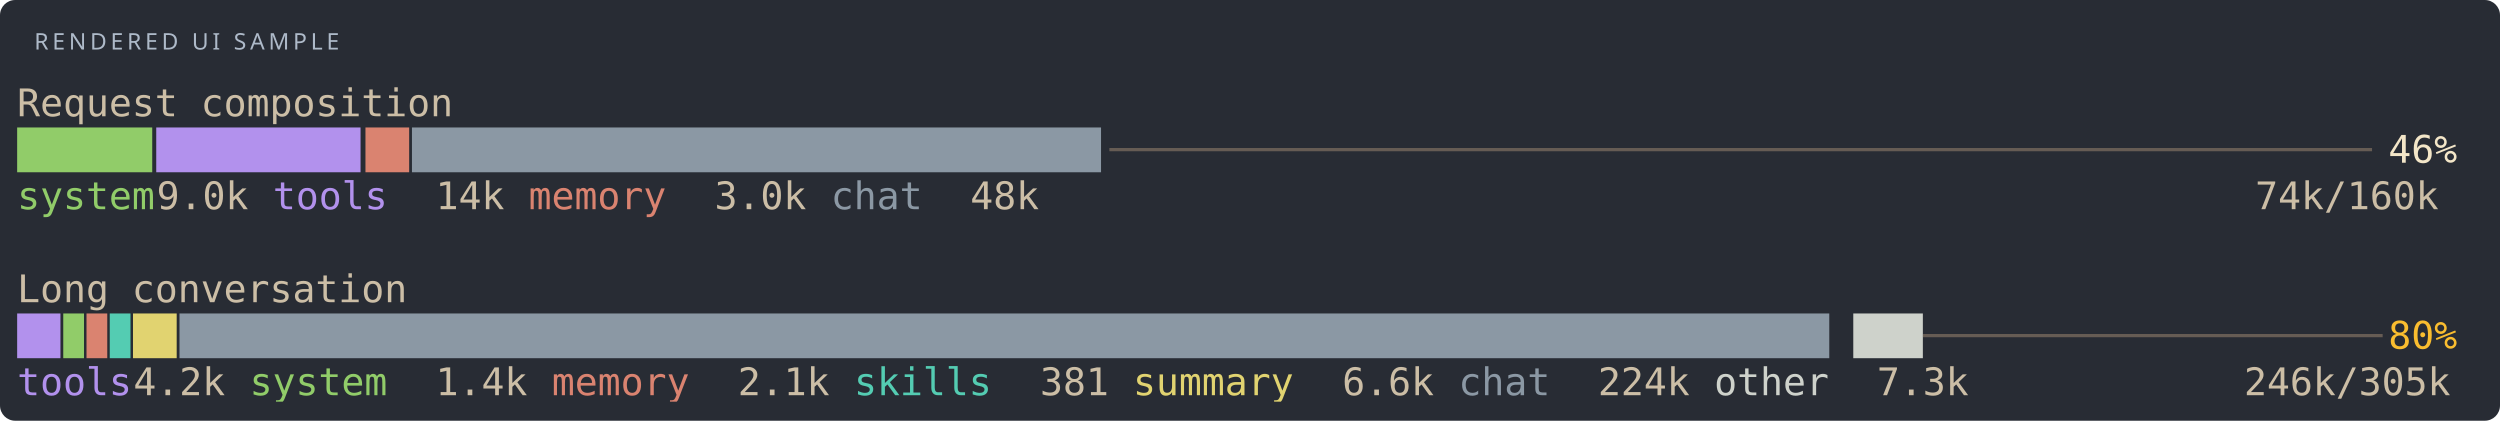
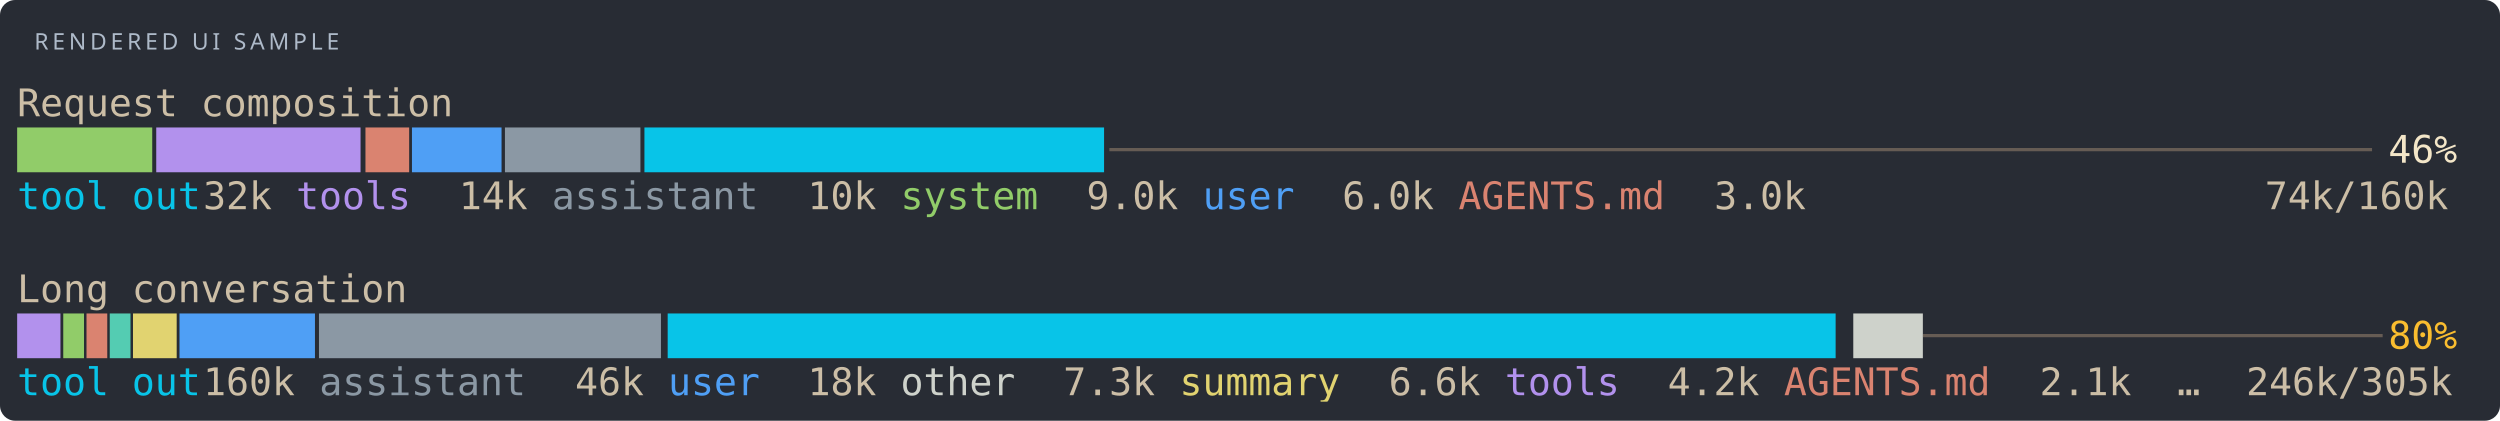
<svg xmlns="http://www.w3.org/2000/svg" viewBox="0 0 1312 220.8">
  <style>
.plugins-context-bar-matrix {font-family:monospace;font-size:20px;line-height:24.4px}
.plugins-context-bar-r1 { fill: #ccbea6 }
.plugins-context-bar-r2 { fill: #abb2bf }
.plugins-context-bar-r3 { fill: #91cc69 }
.plugins-context-bar-r4 { fill: #b291ed }
.plugins-context-bar-r5 { fill: #da8370 }
- .plugins-context-bar-r6 { fill: #8b98a4 }
- .plugins-context-bar-r7 { fill: #665c54 }
- .plugins-context-bar-r8 { fill: #f3e6c8 }
- .plugins-context-bar-r9 { fill: #54ccb2 }
- .plugins-context-bar-r10 { fill: #e1d370 }
- .plugins-context-bar-r11 { fill: #ced2cb }
- .plugins-context-bar-r12 { fill: #fabd2f }
+ .plugins-context-bar-r6 { fill: #4f9ff5 }
+ .plugins-context-bar-r7 { fill: #8b98a4 }
+ .plugins-context-bar-r8 { fill: #08c4e8 }
+ .plugins-context-bar-r9 { fill: #665c54 }
+ .plugins-context-bar-r10 { fill: #f3e6c8 }
+ .plugins-context-bar-r11 { fill: #54ccb2 }
+ .plugins-context-bar-r12 { fill: #e1d370 }
+ .plugins-context-bar-r13 { fill: #ced2cb }
+ .plugins-context-bar-r14 { fill: #fabd2f }
</style>
  <defs>
    <clipPath id="plugins-context-bar-clip-terminal">
      <rect width="1292.2" height="169.8" />
    </clipPath>
    <clipPath id="plugins-context-bar-line-0">
      <rect x="0" y="1.5" width="1293.2" height="24.65" />
    </clipPath>
    <clipPath id="plugins-context-bar-line-1">
      <rect x="0" y="25.9" width="1293.2" height="24.65" />
    </clipPath>
    <clipPath id="plugins-context-bar-line-2">
      <rect x="0" y="50.3" width="1293.2" height="24.65" />
    </clipPath>
    <clipPath id="plugins-context-bar-line-3">
      <rect x="0" y="74.7" width="1293.2" height="24.65" />
    </clipPath>
    <clipPath id="plugins-context-bar-line-4">
      <rect x="0" y="99.1" width="1293.2" height="24.65" />
    </clipPath>
    <clipPath id="plugins-context-bar-line-5">
      <rect x="0" y="123.5" width="1293.2" height="24.65" />
    </clipPath>
  </defs>
  <rect width="1312" height="220.8" rx="8" fill="#282c34" />
  <text x="18" y="26" fill="#aebac9" font-family="sans-serif" font-size="12" letter-spacing="2">RENDERED UI SAMPLE</text>
  <g transform="translate(9, 41)" clip-path="url(#plugins-context-bar-clip-terminal)">
    <g class="plugins-context-bar-matrix">
      <text class="plugins-context-bar-r1" x="0" y="20" textLength="231.8" clip-path="url(#plugins-context-bar-line-0)">Request composition</text>
      <text class="plugins-context-bar-r2" x="1293.2" y="20" textLength="12.2" clip-path="url(#plugins-context-bar-line-0)">
</text>
      <text class="plugins-context-bar-r3" x="0" y="44.4" textLength="73.2" clip-path="url(#plugins-context-bar-line-1)">█████▉</text>
      <text class="plugins-context-bar-r4" x="73.2" y="44.4" textLength="109.8" clip-path="url(#plugins-context-bar-line-1)">████████▉</text>
      <text class="plugins-context-bar-r5" x="183" y="44.4" textLength="24.4" clip-path="url(#plugins-context-bar-line-1)">█▉</text>
-       <text class="plugins-context-bar-r6" x="207.4" y="44.4" textLength="366" clip-path="url(#plugins-context-bar-line-1)">██████████████████████████████</text>
-       <text class="plugins-context-bar-r7" x="573.4" y="44.4" textLength="671" clip-path="url(#plugins-context-bar-line-1)">───────────────────────────────────────────────────────</text>
-       <text class="plugins-context-bar-r8" x="1244.4" y="44.4" textLength="48.8" clip-path="url(#plugins-context-bar-line-1)"> 46%</text>
+       <text class="plugins-context-bar-r6" x="207.4" y="44.4" textLength="48.8" clip-path="url(#plugins-context-bar-line-1)">███▉</text>
+       <text class="plugins-context-bar-r7" x="256.2" y="44.4" textLength="73.2" clip-path="url(#plugins-context-bar-line-1)">█████▉</text>
+       <text class="plugins-context-bar-r8" x="329.4" y="44.4" textLength="244" clip-path="url(#plugins-context-bar-line-1)">████████████████████</text>
+       <text class="plugins-context-bar-r9" x="573.4" y="44.4" textLength="671" clip-path="url(#plugins-context-bar-line-1)">───────────────────────────────────────────────────────</text>
+       <text class="plugins-context-bar-r10" x="1244.4" y="44.4" textLength="48.8" clip-path="url(#plugins-context-bar-line-1)"> 46%</text>
      <text class="plugins-context-bar-r2" x="1293.2" y="44.4" textLength="12.2" clip-path="url(#plugins-context-bar-line-1)">
</text>
-       <text class="plugins-context-bar-r3" x="0" y="68.8" textLength="73.2" clip-path="url(#plugins-context-bar-line-2)">system</text>
-       <text class="plugins-context-bar-r1" x="73.2" y="68.8" textLength="61" clip-path="url(#plugins-context-bar-line-2)"> 9.0k</text>
-       <text class="plugins-context-bar-r4" x="134.2" y="68.8" textLength="85.4" clip-path="url(#plugins-context-bar-line-2)">  tools</text>
-       <text class="plugins-context-bar-r1" x="219.6" y="68.8" textLength="48.8" clip-path="url(#plugins-context-bar-line-2)"> 14k</text>
-       <text class="plugins-context-bar-r5" x="268.4" y="68.8" textLength="97.6" clip-path="url(#plugins-context-bar-line-2)">  memory</text>
-       <text class="plugins-context-bar-r1" x="366" y="68.8" textLength="61" clip-path="url(#plugins-context-bar-line-2)"> 3.0k</text>
-       <text class="plugins-context-bar-r6" x="427" y="68.8" textLength="73.2" clip-path="url(#plugins-context-bar-line-2)">  chat</text>
-       <text class="plugins-context-bar-r1" x="500.2" y="68.8" textLength="793" clip-path="url(#plugins-context-bar-line-2)"> 48k                                                     74k/160k</text>
+       <text class="plugins-context-bar-r8" x="0" y="68.8" textLength="97.6" clip-path="url(#plugins-context-bar-line-2)">tool out</text>
+       <text class="plugins-context-bar-r1" x="97.6" y="68.8" textLength="48.8" clip-path="url(#plugins-context-bar-line-2)"> 32k</text>
+       <text class="plugins-context-bar-r4" x="146.4" y="68.8" textLength="85.4" clip-path="url(#plugins-context-bar-line-2)">  tools</text>
+       <text class="plugins-context-bar-r1" x="231.8" y="68.8" textLength="48.8" clip-path="url(#plugins-context-bar-line-2)"> 14k</text>
+       <text class="plugins-context-bar-r7" x="280.6" y="68.8" textLength="134.2" clip-path="url(#plugins-context-bar-line-2)">  assistant</text>
+       <text class="plugins-context-bar-r1" x="414.8" y="68.8" textLength="48.8" clip-path="url(#plugins-context-bar-line-2)"> 10k</text>
+       <text class="plugins-context-bar-r3" x="463.6" y="68.8" textLength="97.6" clip-path="url(#plugins-context-bar-line-2)">  system</text>
+       <text class="plugins-context-bar-r1" x="561.2" y="68.8" textLength="61" clip-path="url(#plugins-context-bar-line-2)"> 9.0k</text>
+       <text class="plugins-context-bar-r6" x="622.2" y="68.8" textLength="73.2" clip-path="url(#plugins-context-bar-line-2)">  user</text>
+       <text class="plugins-context-bar-r1" x="695.4" y="68.8" textLength="61" clip-path="url(#plugins-context-bar-line-2)"> 6.0k</text>
+       <text class="plugins-context-bar-r5" x="756.4" y="68.8" textLength="134.2" clip-path="url(#plugins-context-bar-line-2)">  AGENTS.md</text>
+       <text class="plugins-context-bar-r1" x="890.6" y="68.8" textLength="402.6" clip-path="url(#plugins-context-bar-line-2)"> 3.0k                    74k/160k</text>
      <text class="plugins-context-bar-r2" x="1293.2" y="68.8" textLength="12.2" clip-path="url(#plugins-context-bar-line-2)">
</text>
      <text class="plugins-context-bar-r2" x="1293.2" y="93.2" textLength="12.2" clip-path="url(#plugins-context-bar-line-3)">
</text>
      <text class="plugins-context-bar-r1" x="0" y="117.6" textLength="207.4" clip-path="url(#plugins-context-bar-line-4)">Long conversation</text>
      <text class="plugins-context-bar-r2" x="1293.2" y="117.6" textLength="12.2" clip-path="url(#plugins-context-bar-line-4)">
</text>
      <text class="plugins-context-bar-r4" x="0" y="142" textLength="24.4" clip-path="url(#plugins-context-bar-line-5)">█▉</text>
      <text class="plugins-context-bar-r3" x="24.4" y="142" textLength="12.2" clip-path="url(#plugins-context-bar-line-5)">▉</text>
      <text class="plugins-context-bar-r5" x="36.6" y="142" textLength="12.2" clip-path="url(#plugins-context-bar-line-5)">▉</text>
-       <text class="plugins-context-bar-r9" x="48.8" y="142" textLength="12.2" clip-path="url(#plugins-context-bar-line-5)">▉</text>
-       <text class="plugins-context-bar-r10" x="61" y="142" textLength="24.4" clip-path="url(#plugins-context-bar-line-5)">█▉</text>
-       <text class="plugins-context-bar-r6" x="85.4" y="142" textLength="878.4" clip-path="url(#plugins-context-bar-line-5)">███████████████████████████████████████████████████████████████████████▉</text>
-       <text class="plugins-context-bar-r11" x="963.8" y="142" textLength="36.6" clip-path="url(#plugins-context-bar-line-5)">███</text>
-       <text class="plugins-context-bar-r7" x="1000.4" y="142" textLength="244" clip-path="url(#plugins-context-bar-line-5)">────────────────────</text>
-       <text class="plugins-context-bar-r12" x="1244.4" y="142" textLength="48.8" clip-path="url(#plugins-context-bar-line-5)"> 80%</text>
+       <text class="plugins-context-bar-r11" x="48.8" y="142" textLength="12.2" clip-path="url(#plugins-context-bar-line-5)">▉</text>
+       <text class="plugins-context-bar-r12" x="61" y="142" textLength="24.4" clip-path="url(#plugins-context-bar-line-5)">█▉</text>
+       <text class="plugins-context-bar-r6" x="85.4" y="142" textLength="73.2" clip-path="url(#plugins-context-bar-line-5)">█████▉</text>
+       <text class="plugins-context-bar-r7" x="158.6" y="142" textLength="183" clip-path="url(#plugins-context-bar-line-5)">██████████████▉</text>
+       <text class="plugins-context-bar-r8" x="341.6" y="142" textLength="622.2" clip-path="url(#plugins-context-bar-line-5)">██████████████████████████████████████████████████▉</text>
+       <text class="plugins-context-bar-r13" x="963.8" y="142" textLength="36.6" clip-path="url(#plugins-context-bar-line-5)">███</text>
+       <text class="plugins-context-bar-r9" x="1000.4" y="142" textLength="244" clip-path="url(#plugins-context-bar-line-5)">────────────────────</text>
+       <text class="plugins-context-bar-r14" x="1244.4" y="142" textLength="48.8" clip-path="url(#plugins-context-bar-line-5)"> 80%</text>
      <text class="plugins-context-bar-r2" x="1293.2" y="142" textLength="12.2" clip-path="url(#plugins-context-bar-line-5)">
</text>
-       <text class="plugins-context-bar-r4" x="0" y="166.4" textLength="61" clip-path="url(#plugins-context-bar-line-6)">tools</text>
-       <text class="plugins-context-bar-r1" x="61" y="166.4" textLength="61" clip-path="url(#plugins-context-bar-line-6)"> 4.2k</text>
-       <text class="plugins-context-bar-r3" x="122" y="166.4" textLength="97.6" clip-path="url(#plugins-context-bar-line-6)">  system</text>
-       <text class="plugins-context-bar-r1" x="219.6" y="166.4" textLength="61" clip-path="url(#plugins-context-bar-line-6)"> 1.4k</text>
-       <text class="plugins-context-bar-r5" x="280.6" y="166.4" textLength="97.6" clip-path="url(#plugins-context-bar-line-6)">  memory</text>
-       <text class="plugins-context-bar-r1" x="378.2" y="166.4" textLength="61" clip-path="url(#plugins-context-bar-line-6)"> 2.1k</text>
-       <text class="plugins-context-bar-r9" x="439.2" y="166.4" textLength="97.6" clip-path="url(#plugins-context-bar-line-6)">  skills</text>
-       <text class="plugins-context-bar-r1" x="536.8" y="166.4" textLength="48.8" clip-path="url(#plugins-context-bar-line-6)"> 381</text>
-       <text class="plugins-context-bar-r10" x="585.6" y="166.4" textLength="109.8" clip-path="url(#plugins-context-bar-line-6)">  summary</text>
-       <text class="plugins-context-bar-r1" x="695.4" y="166.4" textLength="61" clip-path="url(#plugins-context-bar-line-6)"> 6.6k</text>
-       <text class="plugins-context-bar-r6" x="756.4" y="166.4" textLength="73.2" clip-path="url(#plugins-context-bar-line-6)">  chat</text>
-       <text class="plugins-context-bar-r1" x="829.6" y="166.4" textLength="61" clip-path="url(#plugins-context-bar-line-6)"> 224k</text>
-       <text class="plugins-context-bar-r11" x="890.6" y="166.4" textLength="85.4" clip-path="url(#plugins-context-bar-line-6)">  other</text>
-       <text class="plugins-context-bar-r1" x="976" y="166.4" textLength="317.2" clip-path="url(#plugins-context-bar-line-6)"> 7.3k            246k/305k</text>
+       <text class="plugins-context-bar-r8" x="0" y="166.4" textLength="97.6" clip-path="url(#plugins-context-bar-line-6)">tool out</text>
+       <text class="plugins-context-bar-r1" x="97.6" y="166.4" textLength="61" clip-path="url(#plugins-context-bar-line-6)"> 160k</text>
+       <text class="plugins-context-bar-r7" x="158.6" y="166.4" textLength="134.2" clip-path="url(#plugins-context-bar-line-6)">  assistant</text>
+       <text class="plugins-context-bar-r1" x="292.8" y="166.4" textLength="48.8" clip-path="url(#plugins-context-bar-line-6)"> 46k</text>
+       <text class="plugins-context-bar-r6" x="341.6" y="166.4" textLength="73.2" clip-path="url(#plugins-context-bar-line-6)">  user</text>
+       <text class="plugins-context-bar-r1" x="414.8" y="166.4" textLength="48.8" clip-path="url(#plugins-context-bar-line-6)"> 18k</text>
+       <text class="plugins-context-bar-r13" x="463.6" y="166.4" textLength="85.4" clip-path="url(#plugins-context-bar-line-6)">  other</text>
+       <text class="plugins-context-bar-r1" x="549" y="166.4" textLength="61" clip-path="url(#plugins-context-bar-line-6)"> 7.3k</text>
+       <text class="plugins-context-bar-r12" x="610" y="166.4" textLength="109.8" clip-path="url(#plugins-context-bar-line-6)">  summary</text>
+       <text class="plugins-context-bar-r1" x="719.8" y="166.4" textLength="61" clip-path="url(#plugins-context-bar-line-6)"> 6.6k</text>
+       <text class="plugins-context-bar-r4" x="780.8" y="166.4" textLength="85.4" clip-path="url(#plugins-context-bar-line-6)">  tools</text>
+       <text class="plugins-context-bar-r1" x="866.2" y="166.4" textLength="61" clip-path="url(#plugins-context-bar-line-6)"> 4.2k</text>
+       <text class="plugins-context-bar-r5" x="927.2" y="166.4" textLength="134.2" clip-path="url(#plugins-context-bar-line-6)">  AGENTS.md</text>
+       <text class="plugins-context-bar-r1" x="1061.4" y="166.4" textLength="231.8" clip-path="url(#plugins-context-bar-line-6)"> 2.1k  …  246k/305k</text>
      <text class="plugins-context-bar-r2" x="1293.2" y="166.4" textLength="12.2" clip-path="url(#plugins-context-bar-line-6)">
</text>
    </g>
  </g>
</svg>
